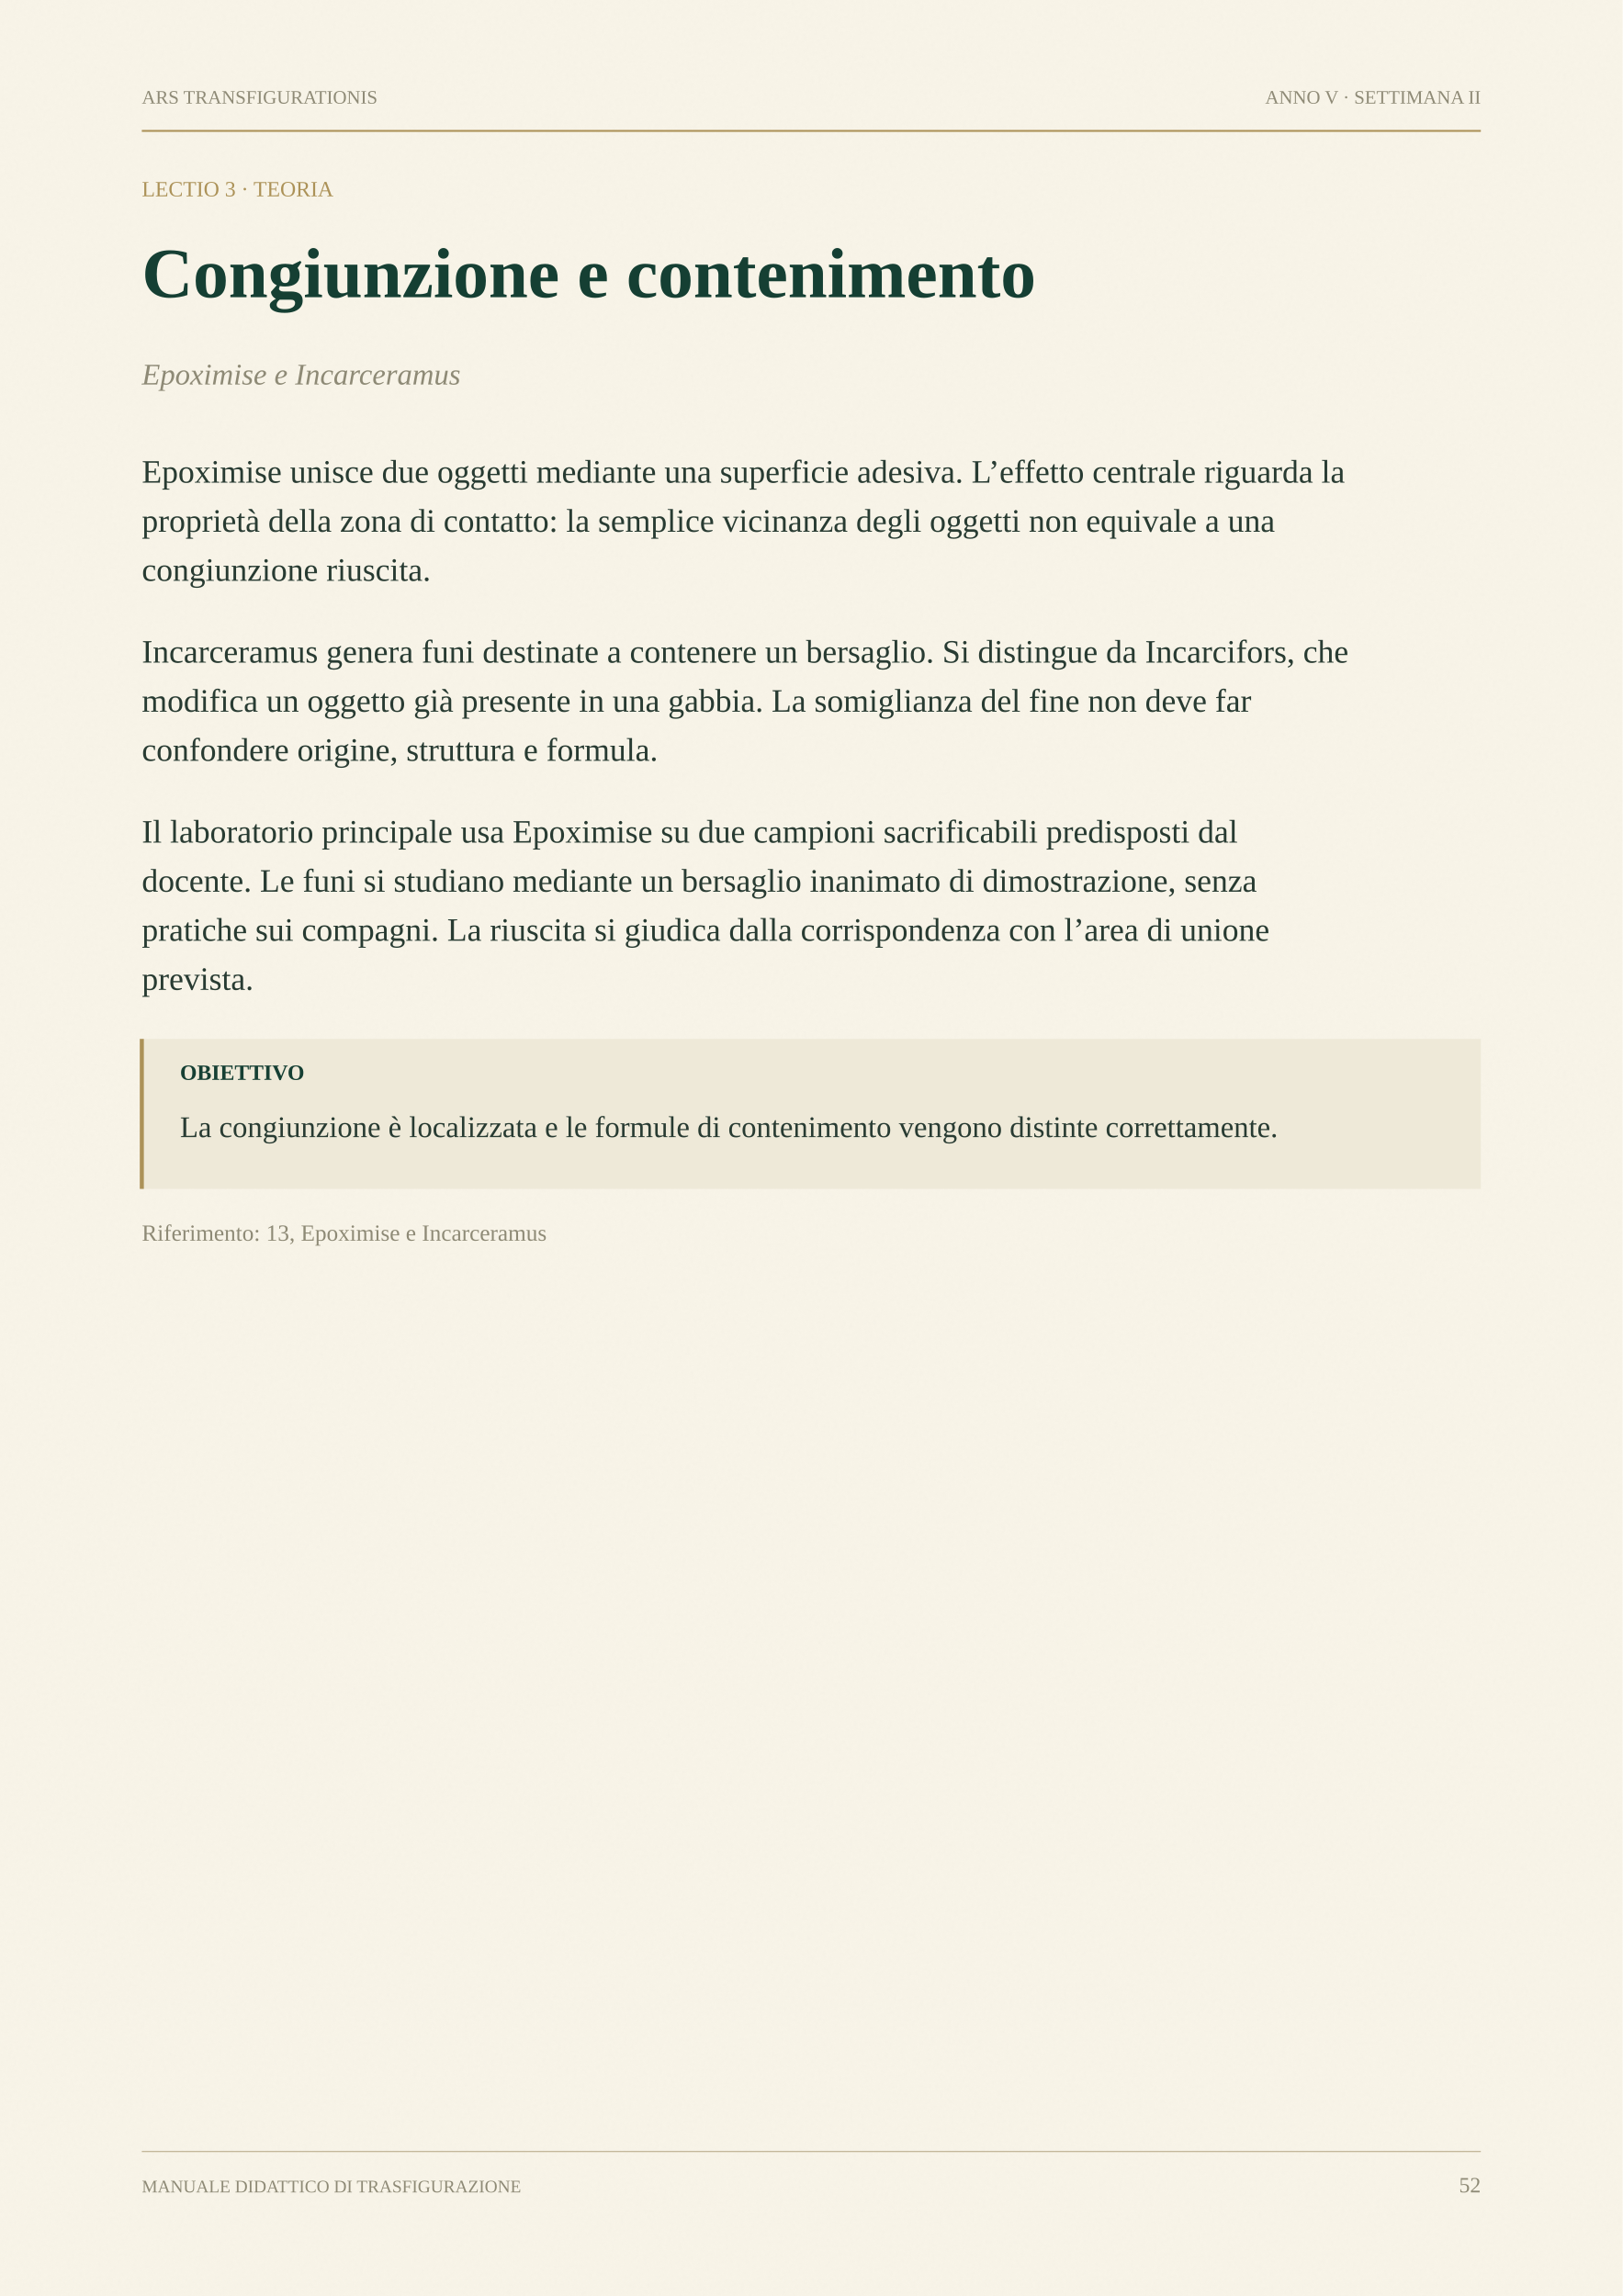
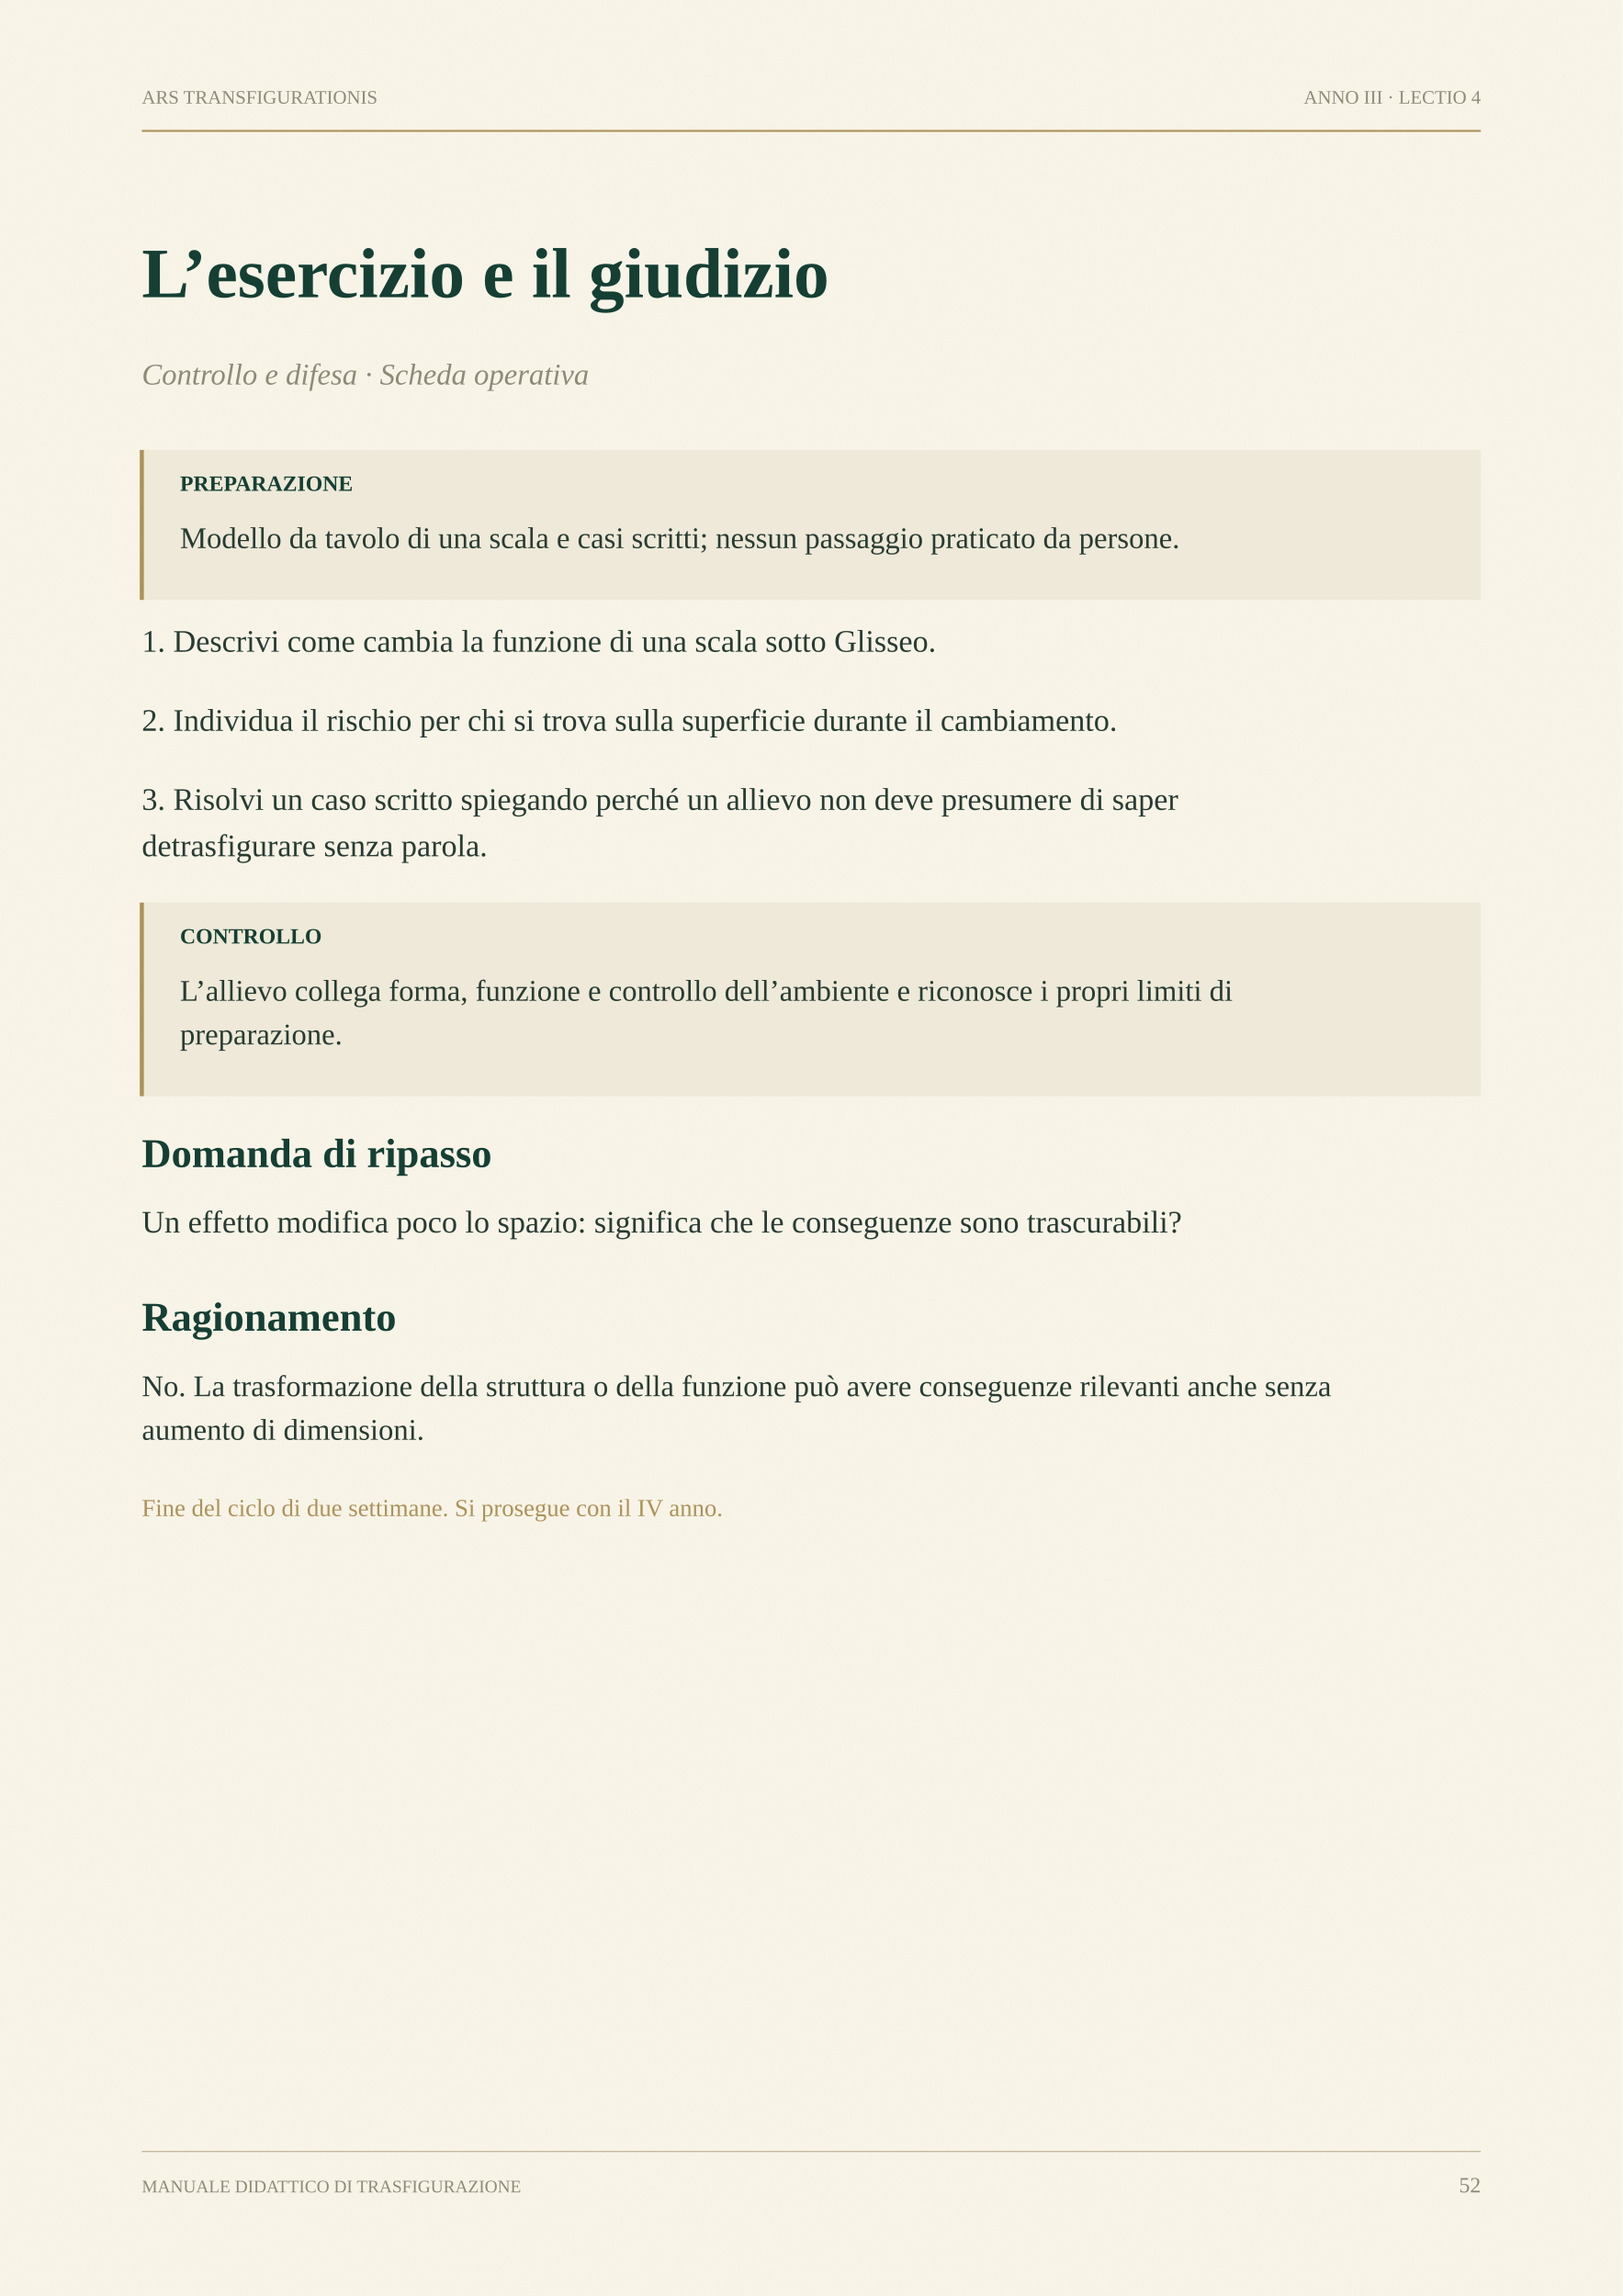
<svg xmlns="http://www.w3.org/2000/svg" width="595" height="842" viewBox="0 0 595 842">
  <defs>
    <filter id="grain">
      <feTurbulence type="fractalNoise" baseFrequency=".7" numOctaves="3" stitchTiles="stitch" />
      <feColorMatrix type="saturate" values="0" />
    </filter>
    <pattern id="paper" width="595" height="842" patternUnits="userSpaceOnUse">
      <rect width="595" height="842" filter="url(#grain)" opacity=".17" />
    </pattern>
    <linearGradient id="leather">
      <stop stop-color="#072a22" />
      <stop offset=".12" stop-color="#19483b" />
      <stop offset=".6" stop-color="#103c30" />
      <stop offset="1" stop-color="#05261e" />
    </linearGradient>
  </defs>
  <rect width="595" height="842" fill="#f8f4e8" />
  <rect width="595" height="842" fill="url(#paper)" opacity=".17" />
  <text x="52" y="38" font-family="Georgia, Times New Roman, serif" font-size="7" fill="#8e8a76">ARS TRANSFIGURATIONIS</text>
-   <text x="543" y="38" font-family="Georgia, Times New Roman, serif" font-size="7" fill="#8e8a76" text-anchor="end">ANNO V · SETTIMANA II</text>
-   <text x="52" y="72" font-family="Georgia, Times New Roman, serif" font-size="8" fill="#ac9258">LECTIO 3 · TEORIA</text>
+   <text x="543" y="38" font-family="Georgia, Times New Roman, serif" font-size="7" fill="#8e8a76" text-anchor="end">ANNO III · LECTIO 4</text>
  <path d="M52 48H543" stroke="#ac9258" stroke-width=".7" />
-   <text x="52" y="109" font-family="Georgia, Times New Roman, serif" font-size="26" fill="#153f33" font-weight="bold">Congiunzione e contenimento</text>
-   <text x="52" y="141" font-family="Georgia, Times New Roman, serif" font-size="11" fill="#8e8a76" font-style="italic">Epoximise e Incarceramus</text>
-   <text x="52" y="177" font-family="Georgia, Times New Roman, serif" font-size="12" fill="#283b32">Epoximise unisce due oggetti mediante una superficie adesiva. L’effetto centrale riguarda la</text>
-   <text x="52" y="195" font-family="Georgia, Times New Roman, serif" font-size="12" fill="#283b32">proprietà della zona di contatto: la semplice vicinanza degli oggetti non equivale a una</text>
-   <text x="52" y="213" font-family="Georgia, Times New Roman, serif" font-size="12" fill="#283b32">congiunzione riuscita.</text>
-   <text x="52" y="243" font-family="Georgia, Times New Roman, serif" font-size="12" fill="#283b32">Incarceramus genera funi destinate a contenere un bersaglio. Si distingue da Incarcifors, che</text>
-   <text x="52" y="261" font-family="Georgia, Times New Roman, serif" font-size="12" fill="#283b32">modifica un oggetto già presente in una gabbia. La somiglianza del fine non deve far</text>
-   <text x="52" y="279" font-family="Georgia, Times New Roman, serif" font-size="12" fill="#283b32">confondere origine, struttura e formula.</text>
-   <text x="52" y="309" font-family="Georgia, Times New Roman, serif" font-size="12" fill="#283b32">Il laboratorio principale usa Epoximise su due campioni sacrificabili predisposti dal</text>
-   <text x="52" y="327" font-family="Georgia, Times New Roman, serif" font-size="12" fill="#283b32">docente. Le funi si studiano mediante un bersaglio inanimato di dimostrazione, senza</text>
-   <text x="52" y="345" font-family="Georgia, Times New Roman, serif" font-size="12" fill="#283b32">pratiche sui compagni. La riuscita si giudica dalla corrispondenza con l’area di unione</text>
-   <text x="52" y="363" font-family="Georgia, Times New Roman, serif" font-size="12" fill="#283b32">prevista.</text>
-   <rect x="52" y="381" width="491" height="55" fill="#eee9d8" />
-   <path d="M52 381v55" stroke="#ac9258" stroke-width="1.5" />
-   <text x="66" y="396" font-family="Georgia, Times New Roman, serif" font-size="8" fill="#153f33" font-weight="bold">OBIETTIVO</text>
-   <text x="66" y="417" font-family="Georgia, Times New Roman, serif" font-size="11" fill="#283b32">La congiunzione è localizzata e le formule di contenimento vengono distinte correttamente.</text>
-   <text x="52" y="455" font-family="Georgia, Times New Roman, serif" font-size="8.5" fill="#8e8a76">Riferimento: 13, Epoximise e Incarceramus</text>
+   <text x="52" y="109" font-family="Georgia, Times New Roman, serif" font-size="26" fill="#153f33" font-weight="bold">L’esercizio e il giudizio</text>
+   <text x="52" y="141" font-family="Georgia, Times New Roman, serif" font-size="11" fill="#8e8a76" font-style="italic">Controllo e difesa · Scheda operativa</text>
+   <rect x="52" y="165" width="491" height="55" fill="#eee9d8" />
+   <path d="M52 165v55" stroke="#ac9258" stroke-width="1.5" />
+   <text x="66" y="180" font-family="Georgia, Times New Roman, serif" font-size="8" fill="#153f33" font-weight="bold">PREPARAZIONE</text>
+   <text x="66" y="201" font-family="Georgia, Times New Roman, serif" font-size="11" fill="#283b32">Modello da tavolo di una scala e casi scritti; nessun passaggio praticato da persone.</text>
+   <text x="52" y="239" font-family="Georgia, Times New Roman, serif" font-size="11.5" fill="#283b32">1. Descrivi come cambia la funzione di una scala sotto Glisseo.</text>
+   <text x="52" y="268" font-family="Georgia, Times New Roman, serif" font-size="11.5" fill="#283b32">2. Individua il rischio per chi si trova sulla superficie durante il cambiamento.</text>
+   <text x="52" y="297" font-family="Georgia, Times New Roman, serif" font-size="11.5" fill="#283b32">3. Risolvi un caso scritto spiegando perché un allievo non deve presumere di saper</text>
+   <text x="52" y="314" font-family="Georgia, Times New Roman, serif" font-size="11.5" fill="#283b32">detrasfigurare senza parola.</text>
+   <rect x="52" y="331" width="491" height="71" fill="#eee9d8" />
+   <path d="M52 331v71" stroke="#ac9258" stroke-width="1.5" />
+   <text x="66" y="346" font-family="Georgia, Times New Roman, serif" font-size="8" fill="#153f33" font-weight="bold">CONTROLLO</text>
+   <text x="66" y="367" font-family="Georgia, Times New Roman, serif" font-size="11" fill="#283b32">L’allievo collega forma, funzione e controllo dell’ambiente e riconosce i propri limiti di</text>
+   <text x="66" y="383" font-family="Georgia, Times New Roman, serif" font-size="11" fill="#283b32">preparazione.</text>
+   <text x="52" y="428" font-family="Georgia, Times New Roman, serif" font-size="15" fill="#153f33" font-weight="bold">Domanda di ripasso</text>
+   <text x="52" y="452" font-family="Georgia, Times New Roman, serif" font-size="11.5" fill="#283b32">Un effetto modifica poco lo spazio: significa che le conseguenze sono trascurabili?</text>
+   <text x="52" y="488" font-family="Georgia, Times New Roman, serif" font-size="15" fill="#153f33" font-weight="bold">Ragionamento</text>
+   <text x="52" y="512" font-family="Georgia, Times New Roman, serif" font-size="11" fill="#283b32">No. La trasformazione della struttura o della funzione può avere conseguenze rilevanti anche senza</text>
+   <text x="52" y="528" font-family="Georgia, Times New Roman, serif" font-size="11" fill="#283b32">aumento di dimensioni.</text>
+   <text x="52" y="556" font-family="Georgia, Times New Roman, serif" font-size="9" fill="#ac9258">Fine del ciclo di due settimane. Si prosegue con il IV anno.</text>
  <path d="M52 789H543" stroke="#c3b89b" stroke-width=".45" />
  <text x="52" y="804" font-family="Georgia, Times New Roman, serif" font-size="6.5" fill="#8e8a76">MANUALE DIDATTICO DI TRASFIGURAZIONE</text>
  <text x="543" y="804" font-family="Georgia, Times New Roman, serif" font-size="8" fill="#8e8a76" text-anchor="end">52</text>
</svg>
